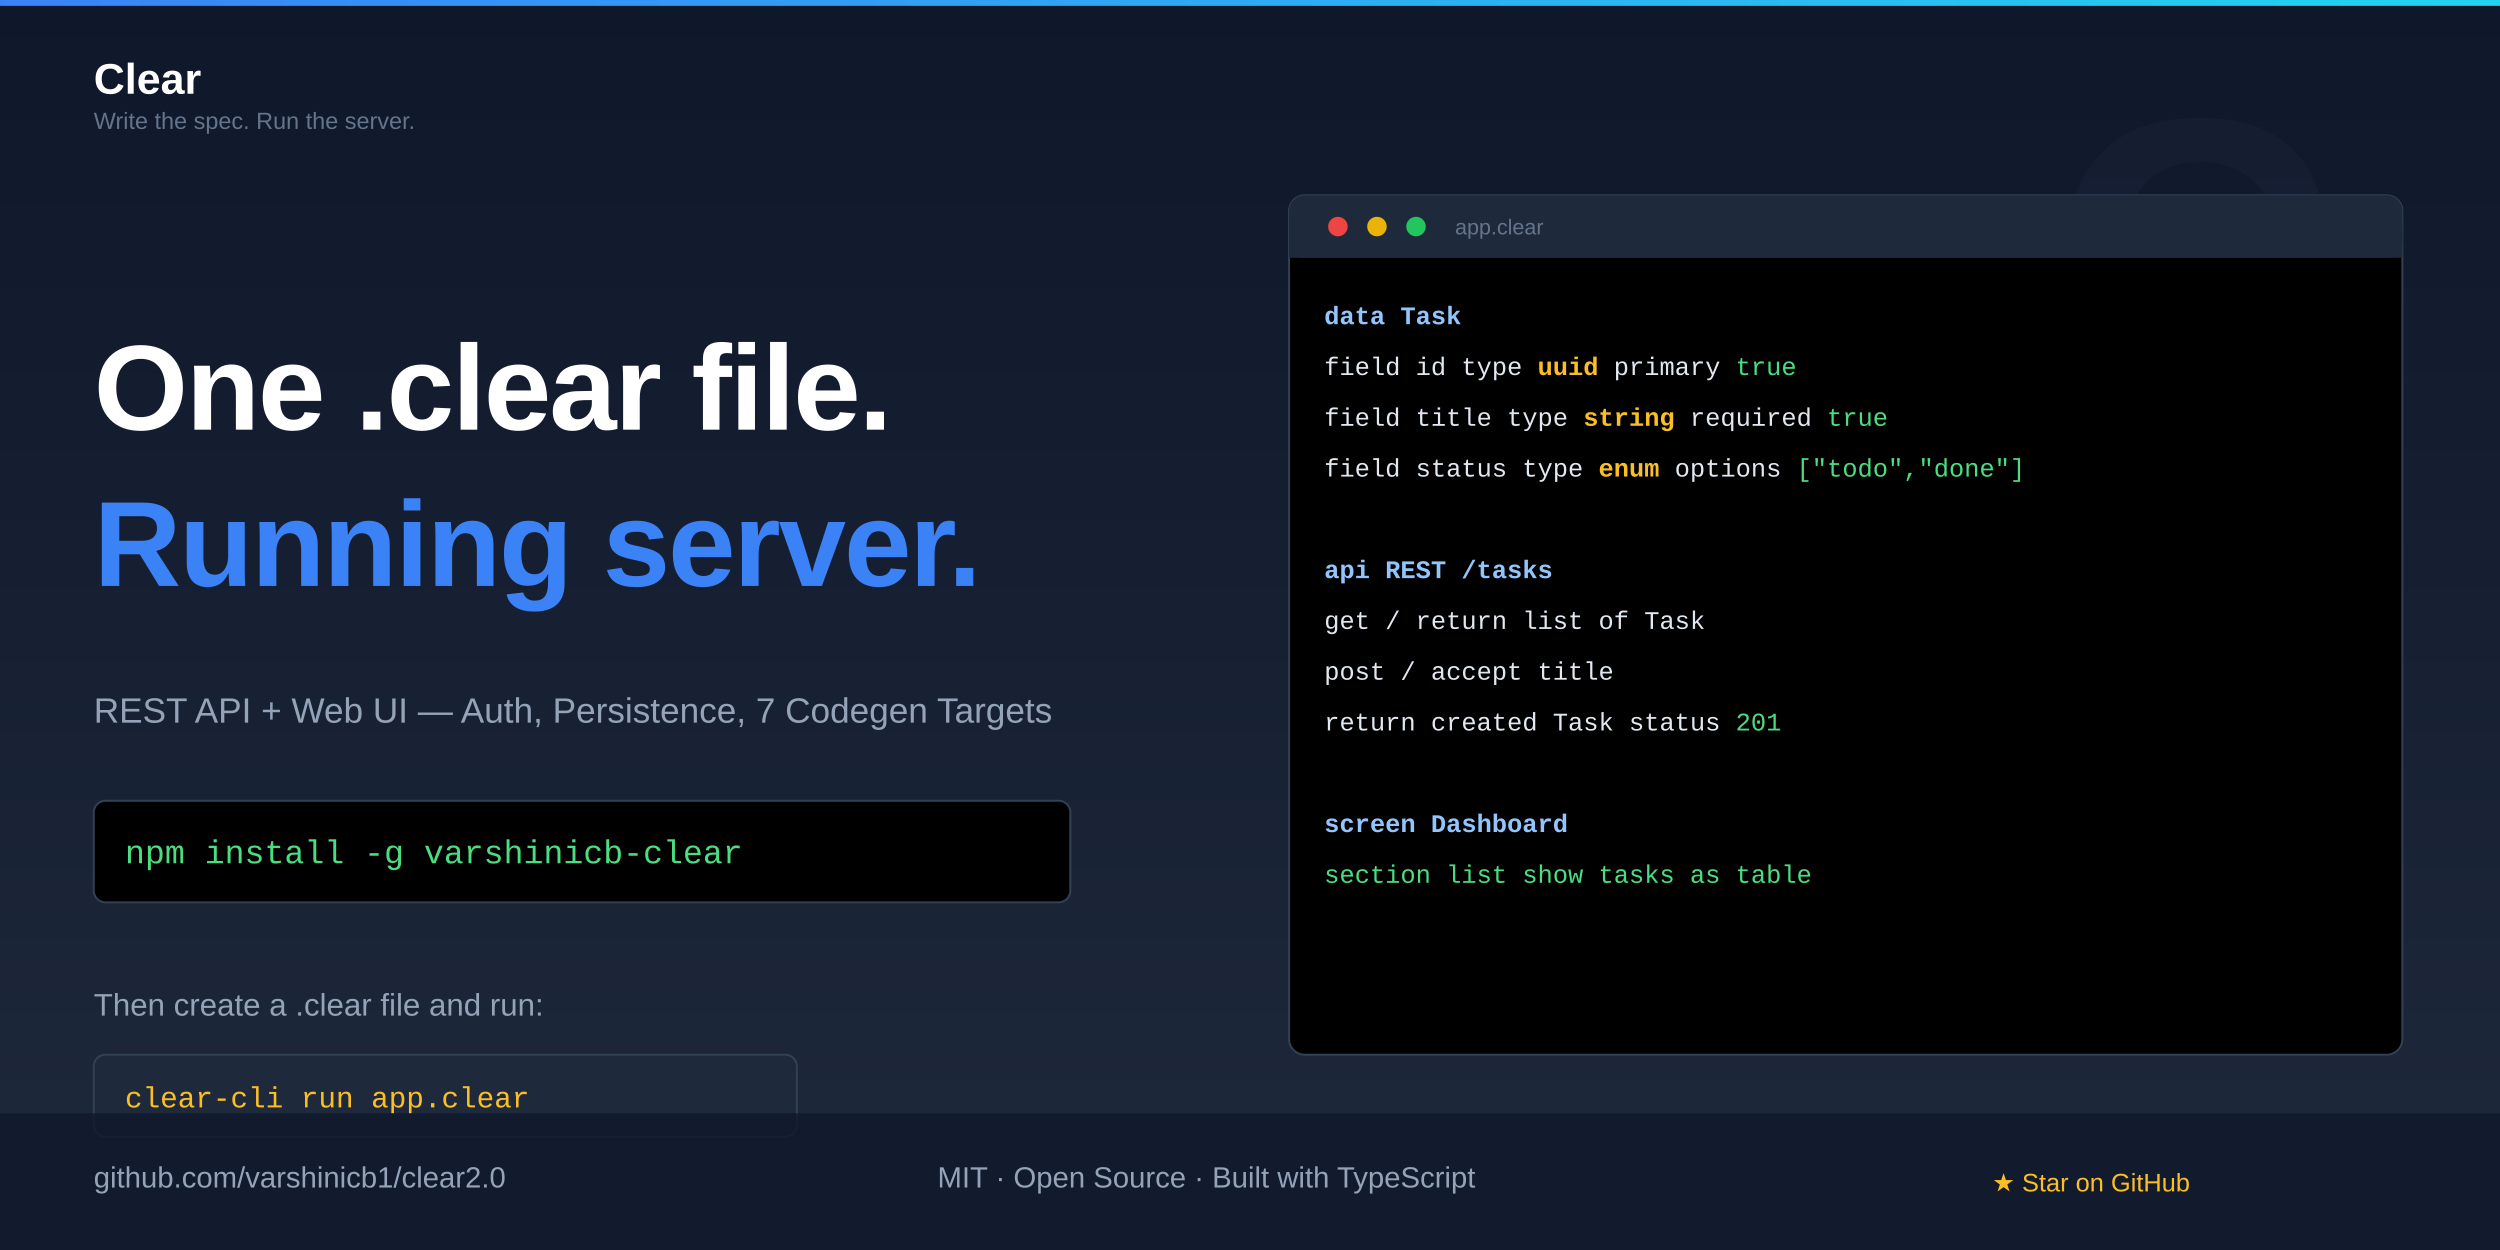
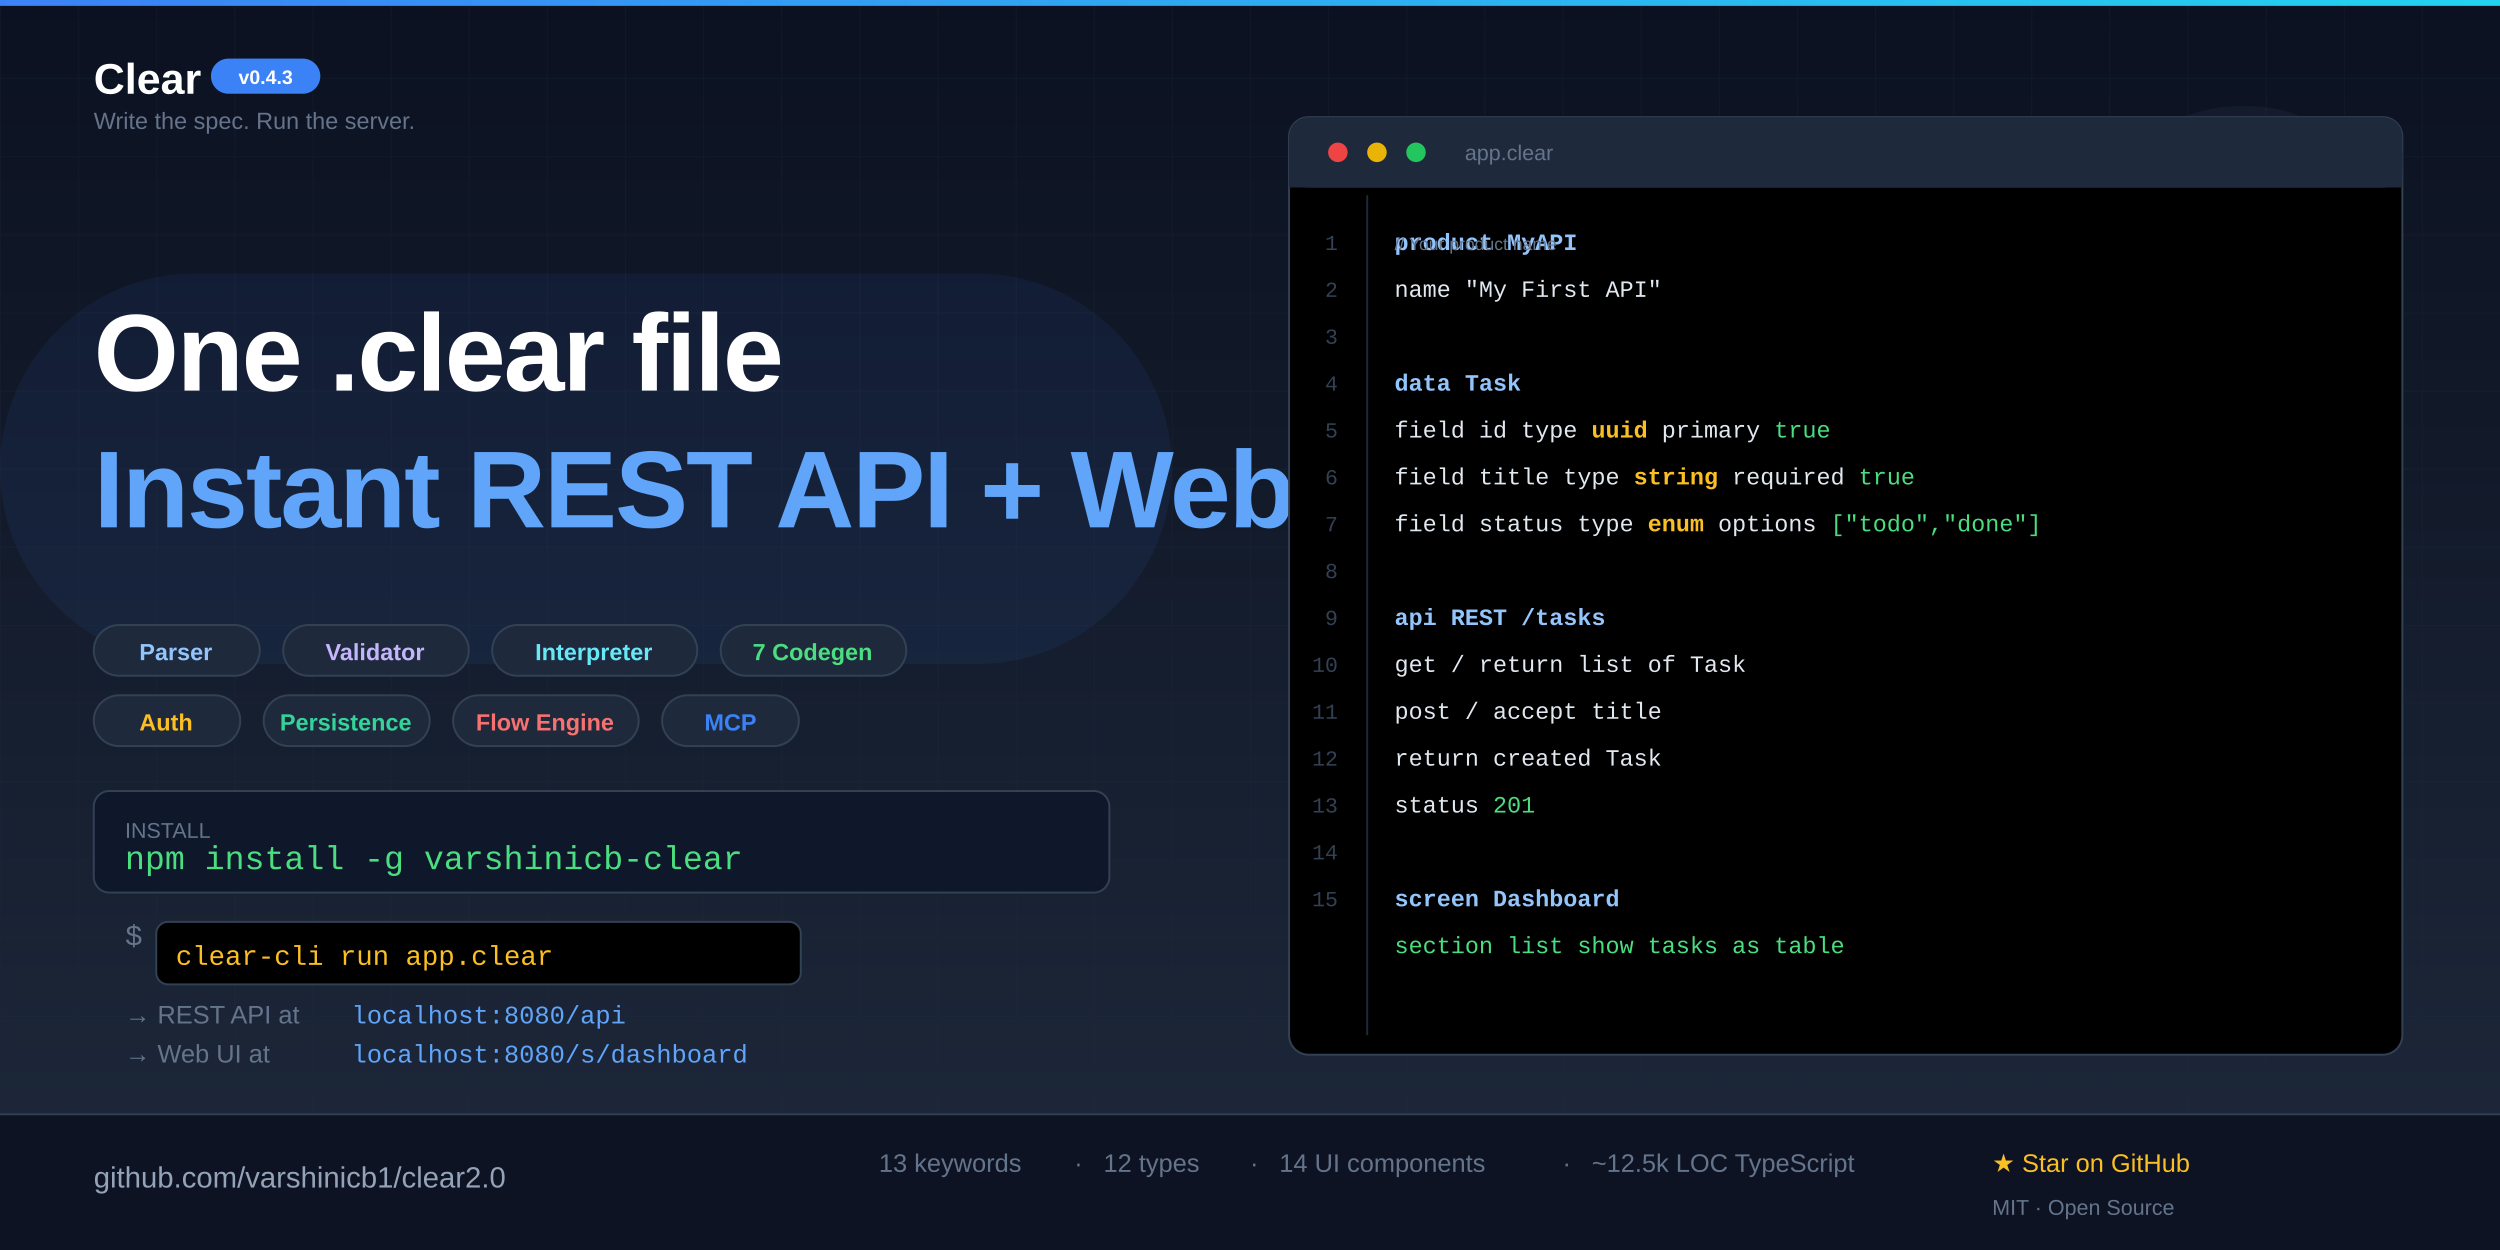
<svg xmlns="http://www.w3.org/2000/svg" width="1280" height="640" viewBox="0 0 1280 640">
  <defs>
    <linearGradient id="bg" x1="0" y1="0" x2="0" y2="1">
-       <stop offset="0%" stop-color="#0f172a" />
+       <stop offset="0%" stop-color="#0b1120" />
      <stop offset="100%" stop-color="#1e293b" />
    </linearGradient>
    <linearGradient id="accent" x1="0" y1="0" x2="1" y2="0">
      <stop offset="0%" stop-color="#3b82f6" />
      <stop offset="100%" stop-color="#22d3ee" />
    </linearGradient>
+     <linearGradient id="heroGlow" x1="0" y1="0" x2="0" y="1">
+       <stop offset="0%" stop-color="#3b82f6" stop-opacity="0.15" />
+       <stop offset="100%" stop-color="#3b82f6" stop-opacity="0" />
+     </linearGradient>
+     <filter id="glow">
+       <feGaussianBlur stdDeviation="2" result="blur" />
+       <feComposite in="SourceGraphic" in2="blur" operator="over" />
+     </filter>
+     <pattern id="grid" width="40" height="40" patternUnits="userSpaceOnUse">
+       <path d="M 40 0 L 0 0 0 40" fill="none" stroke="#1e293b" stroke-width="0.5" />
+     </pattern>
  </defs>
  <rect width="1280" height="640" fill="url(#bg)" />
+   <rect width="1280" height="640" fill="url(#grid)" opacity="0.5" />
  <rect width="1280" height="3" fill="url(#accent)" />
+   <rect x="0" y="140" width="600" height="200" fill="url(#heroGlow)" rx="100" />
  <text x="48" y="48" font-family="'Segoe UI', Arial, sans-serif" font-size="22" font-weight="800" fill="#ffffff">Clear</text>
  <text x="48" y="66" font-family="'Segoe UI', Arial, sans-serif" font-size="12" fill="#64748b">Write the spec. Run the server.</text>
-   <text x="1050" y="200" font-family="'Segoe UI', Arial, sans-serif" font-size="200" font-weight="900" fill="#1e293b" opacity="0.3">C</text>
-   <text x="48" y="220" font-family="'Segoe UI', Arial, sans-serif" font-size="62" font-weight="800" fill="#ffffff" letter-spacing="-1">One .clear file.</text>
-   <text x="48" y="300" font-family="'Segoe UI', Arial, sans-serif" font-size="62" font-weight="800" fill="#3b82f6" letter-spacing="-1">Running server.</text>
-   <text x="48" y="370" font-family="'Segoe UI', Arial, sans-serif" font-size="18" fill="#94a3b8">REST API + Web UI — Auth, Persistence, 7 Codegen Targets</text>
-   <rect x="48" y="410" width="500" height="52" rx="6" fill="#000000" stroke="#334155" stroke-width="1" />
-   <text x="64" y="442" font-family="'Courier New', monospace" font-size="17" fill="#4ade80">npm install -g varshinicb-clear</text>
-   <text x="48" y="520" font-family="'Segoe UI', Arial, sans-serif" font-size="16" fill="#94a3b8">Then create a .clear file and run:</text>
-   <rect x="48" y="540" width="360" height="42" rx="6" fill="#1e293b" stroke="#334155" stroke-width="1" />
-   <text x="64" y="567" font-family="'Courier New', monospace" font-size="15" fill="#fbbf24">clear-cli run app.clear</text>
-   <rect x="660" y="100" width="570" height="440" rx="8" fill="#000000" stroke="#334155" stroke-width="1" />
-   <rect x="660" y="100" width="570" height="32" rx="8" fill="#1e293b" />
-   <rect x="660" y="116" width="570" height="16" fill="#1e293b" />
-   <circle cx="685" cy="116" r="5" fill="#ef4444" />
-   <circle cx="705" cy="116" r="5" fill="#eab308" />
-   <circle cx="725" cy="116" r="5" fill="#22c55e" />
-   <text x="745" y="120" font-family="'Segoe UI', Arial, sans-serif" font-size="11" fill="#64748b">app.clear</text>
-   <g font-family="'Courier New', monospace" font-size="13">
-     <text x="678" y="166" fill="#93c5fd" font-weight="700">data Task</text>
-     <text x="678" y="192" fill="#e2e8f0">    field id       type <tspan fill="#fbbf24" font-weight="600">uuid</tspan>     primary <tspan fill="#4ade80">true</tspan>
-     </text>
-     <text x="678" y="218" fill="#e2e8f0">    field title    type <tspan fill="#fbbf24" font-weight="600">string</tspan>   required <tspan fill="#4ade80">true</tspan>
-     </text>
-     <text x="678" y="244" fill="#e2e8f0">    field status   type <tspan fill="#fbbf24" font-weight="600">enum</tspan>   options <tspan fill="#4ade80">["todo","done"]</tspan>
-     </text>
-     <text x="678" y="296" fill="#93c5fd" font-weight="700">api REST /tasks</text>
-     <text x="678" y="322" fill="#e2e8f0">    get /   return list of Task</text>
-     <text x="678" y="348" fill="#e2e8f0">    post /  accept title</text>
-     <text x="678" y="374" fill="#e2e8f0">            return created Task  status <tspan fill="#4ade80">201</tspan>
-     </text>
-     <text x="678" y="426" fill="#93c5fd" font-weight="700">screen Dashboard</text>
-     <text x="678" y="452" fill="#4ade80">    section list  show tasks as table</text>
+   <rect x="108" y="30" width="56" height="18" rx="9" fill="#3b82f6" />
+   <text x="136" y="43" font-family="'Segoe UI', Arial, sans-serif" font-size="10" font-weight="700" fill="#ffffff" text-anchor="middle">v0.4.3</text>
+   <text x="1080" y="180" font-family="'Segoe UI', Arial, sans-serif" font-size="180" font-weight="900" fill="#1e293b" opacity="0.4">C</text>
+   <text x="48" y="200" font-family="'Segoe UI', Arial, sans-serif" font-size="56" font-weight="800" fill="#ffffff" letter-spacing="-1">One .clear file</text>
+   <text x="48" y="270" font-family="'Segoe UI', Arial, sans-serif" font-size="56" font-weight="800" fill="#60a5fa" letter-spacing="-1">Instant REST API + Web UI</text>
+   <g font-family="'Segoe UI', Arial, sans-serif" font-size="12" font-weight="600">
+     <rect x="48" y="320" width="85" height="26" rx="13" fill="#1e293b" stroke="#334155" stroke-width="1" />
+     <text x="90" y="338" fill="#93c5fd" text-anchor="middle">Parser</text>
+     <rect x="145" y="320" width="95" height="26" rx="13" fill="#1e293b" stroke="#334155" stroke-width="1" />
+     <text x="192" y="338" fill="#c4b5fd" text-anchor="middle">Validator</text>
+     <rect x="252" y="320" width="105" height="26" rx="13" fill="#1e293b" stroke="#334155" stroke-width="1" />
+     <text x="304" y="338" fill="#67e8f9" text-anchor="middle">Interpreter</text>
+     <rect x="369" y="320" width="95" height="26" rx="13" fill="#1e293b" stroke="#334155" stroke-width="1" />
+     <text x="416" y="338" fill="#4ade80" text-anchor="middle">7 Codegen</text>
+     <rect x="48" y="356" width="75" height="26" rx="13" fill="#1e293b" stroke="#334155" stroke-width="1" />
+     <text x="85" y="374" fill="#fbbf24" text-anchor="middle">Auth</text>
+     <rect x="135" y="356" width="85" height="26" rx="13" fill="#1e293b" stroke="#334155" stroke-width="1" />
+     <text x="177" y="374" fill="#34d399" text-anchor="middle">Persistence</text>
+     <rect x="232" y="356" width="95" height="26" rx="13" fill="#1e293b" stroke="#334155" stroke-width="1" />
+     <text x="279" y="374" fill="#f87171" text-anchor="middle">Flow Engine</text>
+     <rect x="339" y="356" width="70" height="26" rx="13" fill="#1e293b" stroke="#334155" stroke-width="1" />
+     <text x="374" y="374" fill="#3b82f6" text-anchor="middle">MCP</text>
  </g>
-   <rect x="0" y="570" width="1280" height="70" fill="#0f172a" opacity="0.8" />
-   <text x="48" y="608" font-family="'Segoe UI', Arial, sans-serif" font-size="15" fill="#94a3b8">github.com/varshinicb1/clear2.0</text>
-   <text x="480" y="608" font-family="'Segoe UI', Arial, sans-serif" font-size="15" fill="#94a3b8">MIT · Open Source · Built with TypeScript</text>
-   <text x="1020" y="610" font-family="'Segoe UI', Arial, sans-serif" font-size="13" fill="#fbbf24">★ Star on GitHub</text>
+   <rect x="48" y="405" width="520" height="52" rx="8" fill="#0f172a" stroke="#334155" stroke-width="1" />
+   <text x="64" y="429" font-family="'Segoe UI', Arial, sans-serif" font-size="11" fill="#64748b">INSTALL</text>
+   <text x="64" y="445" font-family="'Courier New', monospace" font-size="17" fill="#4ade80">npm install -g varshinicb-clear</text>
+   <text x="64" y="484" font-family="'Courier New', monospace" font-size="15" fill="#64748b">$</text>
+   <rect x="80" y="472" width="330" height="32" rx="6" fill="#000000" stroke="#334155" stroke-width="1" />
+   <text x="90" y="494" font-family="'Courier New', monospace" font-size="14" fill="#fbbf24">clear-cli run app.clear</text>
+   <text x="64" y="524" font-family="'Segoe UI', Arial, sans-serif" font-size="13" fill="#64748b">→ REST API at </text>
+   <text x="180" y="524" font-family="'Courier New', monospace" font-size="13" fill="#60a5fa">localhost:8080/api</text>
+   <text x="64" y="544" font-family="'Segoe UI', Arial, sans-serif" font-size="13" fill="#64748b">→ Web UI at </text>
+   <text x="180" y="544" font-family="'Courier New', monospace" font-size="13" fill="#60a5fa">localhost:8080/s/dashboard</text>
+   <rect x="660" y="60" width="570" height="480" rx="10" fill="#000000" stroke="#334155" stroke-width="1" />
+   <rect x="660" y="60" width="570" height="36" rx="10" fill="#1e293b" />
+   <rect x="660" y="78" width="570" height="18" fill="#1e293b" />
+   <circle cx="685" cy="78" r="5" fill="#ef4444" />
+   <circle cx="705" cy="78" r="5" fill="#eab308" />
+   <circle cx="725" cy="78" r="5" fill="#22c55e" />
+   <text x="750" y="82" font-family="'Segoe UI', Arial, sans-serif" font-size="11" fill="#64748b">app.clear</text>
+   <g font-family="'Courier New', monospace">
+     <g font-size="11" fill="#334155" text-anchor="end">
+       <text x="685" y="128">1</text>
+       <text x="685" y="152">2</text>
+       <text x="685" y="176">3</text>
+       <text x="685" y="200">4</text>
+       <text x="685" y="224">5</text>
+       <text x="685" y="248">6</text>
+       <text x="685" y="272">7</text>
+       <text x="685" y="296">8</text>
+       <text x="685" y="320">9</text>
+       <text x="685" y="344">10</text>
+       <text x="685" y="368">11</text>
+       <text x="685" y="392">12</text>
+       <text x="685" y="416">13</text>
+       <text x="685" y="440">14</text>
+       <text x="685" y="464">15</text>
+     </g>
+     <line x1="700" y1="100" x2="700" y2="530" stroke="#1e293b" stroke-width="1" />
+     <g font-size="12">
+       <text x="714" y="128" fill="#93c5fd" font-weight="700">product MyAPI</text>
+       <text x="714" y="128" fill="#64748b" font-family="'Segoe UI', Arial, sans-serif" font-size="9">  // Your product name</text>
+       <text x="714" y="152" fill="#e2e8f0">    name "My First API"</text>
+       <text x="714" y="200" fill="#93c5fd" font-weight="700">data Task</text>
+       <text x="714" y="224" fill="#e2e8f0">    field id       type <tspan fill="#fbbf24" font-weight="600">uuid</tspan>     primary <tspan fill="#4ade80">true</tspan>
+       </text>
+       <text x="714" y="248" fill="#e2e8f0">    field title    type <tspan fill="#fbbf24" font-weight="600">string</tspan>   required <tspan fill="#4ade80">true</tspan>
+       </text>
+       <text x="714" y="272" fill="#e2e8f0">    field status   type <tspan fill="#fbbf24" font-weight="600">enum</tspan>   options <tspan fill="#4ade80">["todo","done"]</tspan>
+       </text>
+       <text x="714" y="320" fill="#93c5fd" font-weight="700">api REST /tasks</text>
+       <text x="714" y="344" fill="#e2e8f0">    get /   return list of Task</text>
+       <text x="714" y="368" fill="#e2e8f0">    post /  accept title</text>
+       <text x="714" y="392" fill="#e2e8f0">            return created Task</text>
+       <text x="714" y="416" fill="#e2e8f0">            status <tspan fill="#4ade80">201</tspan>
+       </text>
+       <text x="714" y="464" fill="#93c5fd" font-weight="700">screen Dashboard</text>
+       <text x="714" y="488" fill="#4ade80">    section list  show tasks as table</text>
+     </g>
+   </g>
+   <rect x="0" y="570" width="1280" height="70" fill="#0b1120" opacity="0.9" />
+   <rect x="0" y="570" width="1280" height="1" fill="#334155" />
+   <g font-family="'Segoe UI', Arial, sans-serif">
+     <text x="48" y="608" font-size="15" fill="#94a3b8">github.com/varshinicb1/clear2.0</text>
+     <text x="450" y="600" font-size="13" fill="#64748b">13 keywords</text>
+     <text x="550" y="600" font-size="13" fill="#64748b">·</text>
+     <text x="565" y="600" font-size="13" fill="#64748b">12 types</text>
+     <text x="640" y="600" font-size="13" fill="#64748b">·</text>
+     <text x="655" y="600" font-size="13" fill="#64748b">14 UI components</text>
+     <text x="800" y="600" font-size="13" fill="#64748b">·</text>
+     <text x="815" y="600" font-size="13" fill="#64748b">~12.5k LOC TypeScript</text>
+     <text x="1020" y="600" font-size="13" fill="#fbbf24">★ Star on GitHub</text>
+     <text x="1020" y="622" font-size="11" fill="#64748b">MIT · Open Source</text>
+   </g>
</svg>
